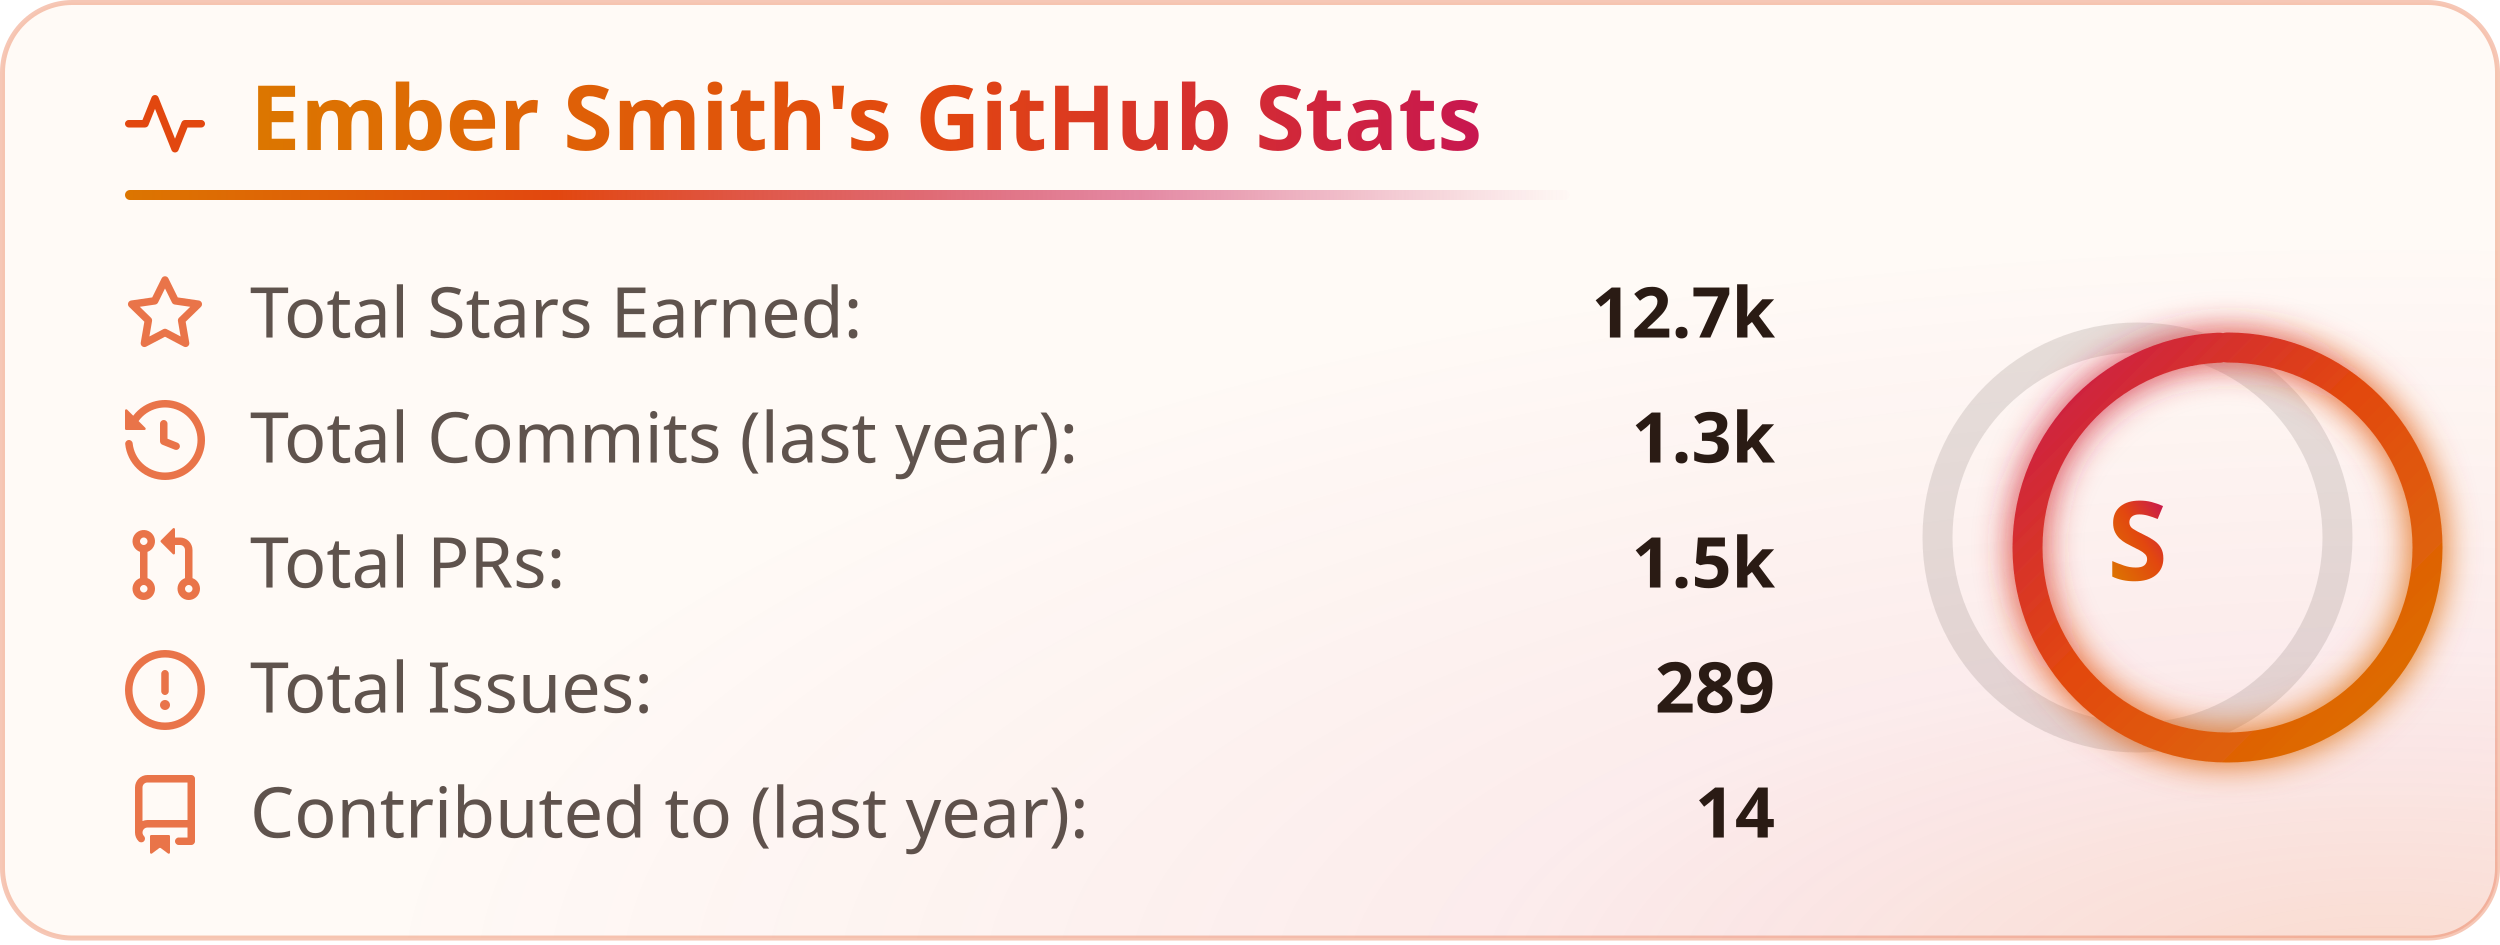
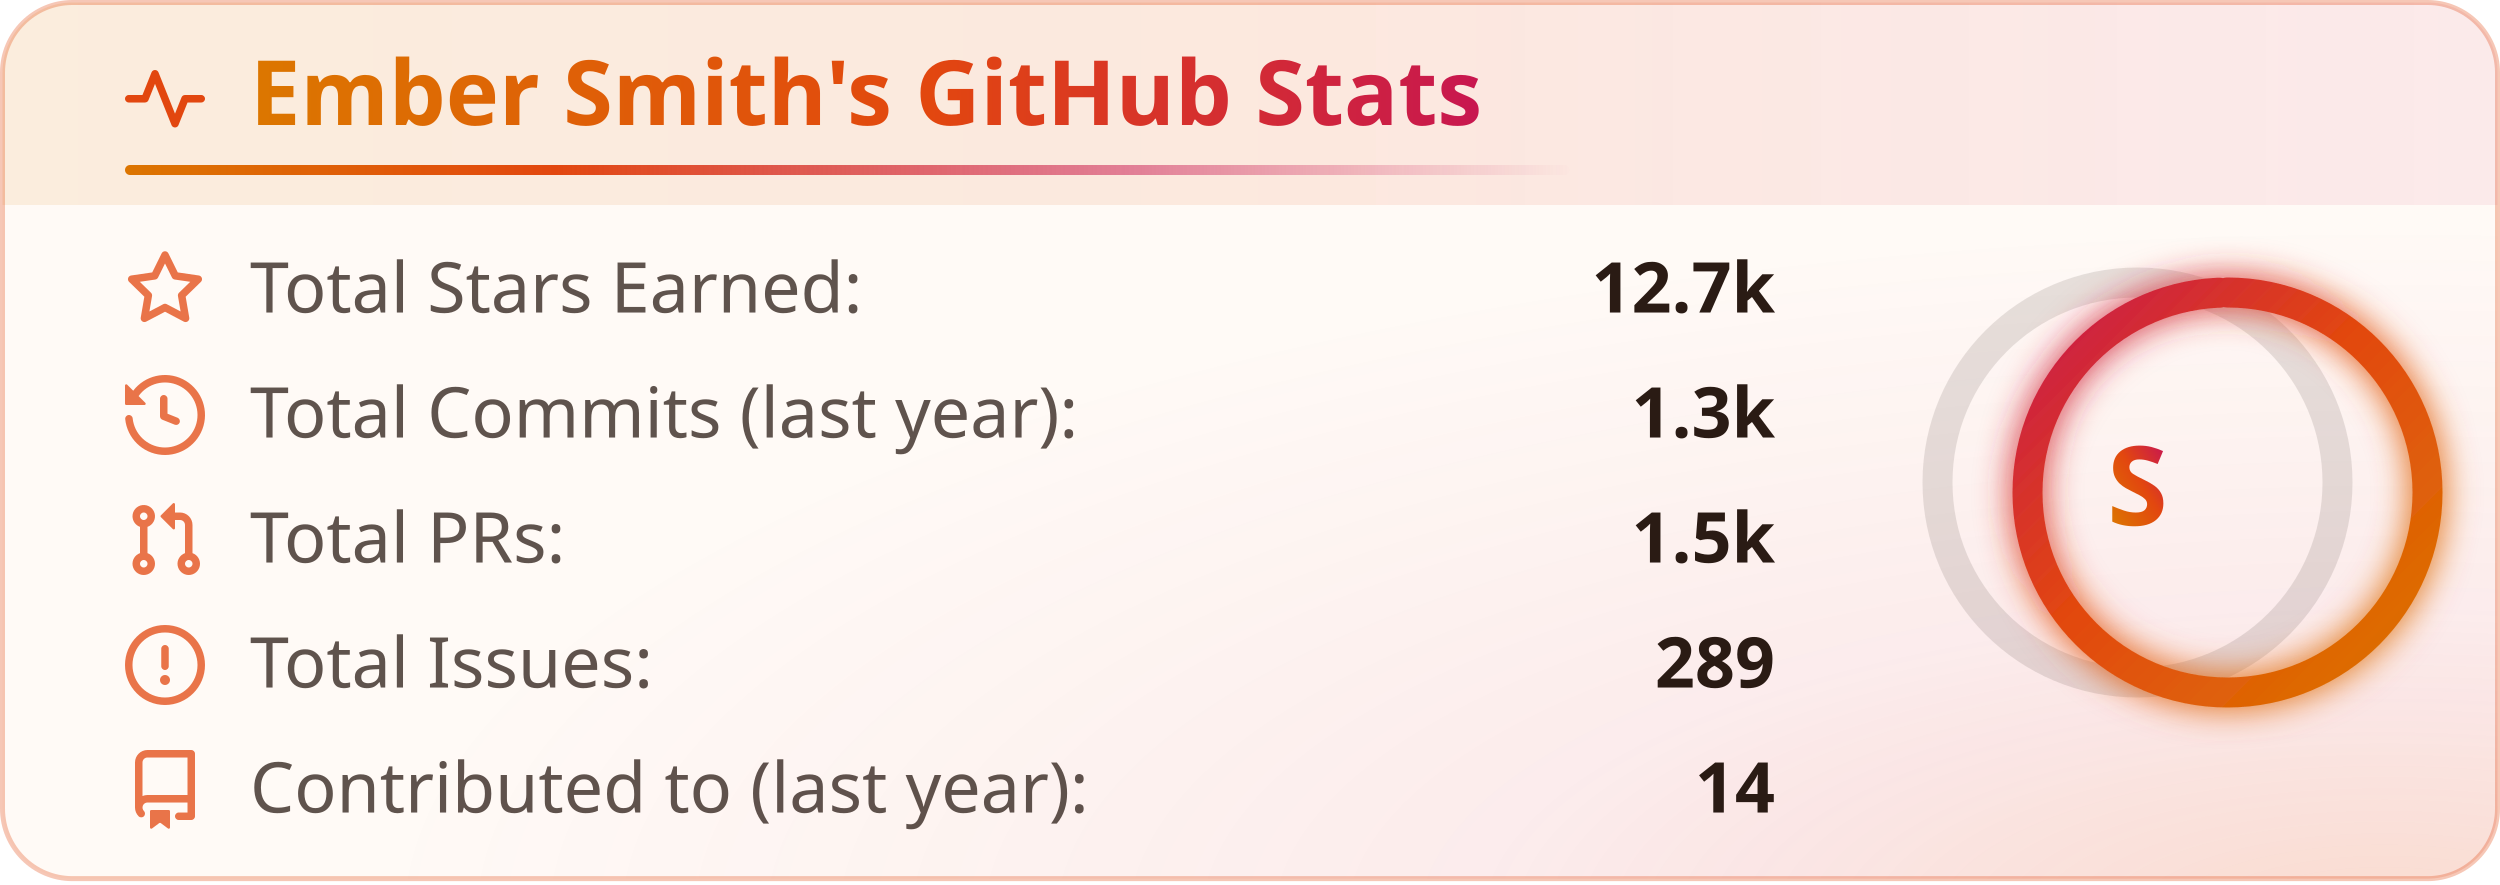
- <svg xmlns="http://www.w3.org/2000/svg" width="500" height="189" viewBox="0 0 500 189" fill="none" role="img" aria-labelledby="title-id desc-id">
+ <svg xmlns="http://www.w3.org/2000/svg" width="500" height="177" viewBox="0 0 500 177" fill="none" role="img" aria-labelledby="title-id desc-id">
  <style>
    .header {
      font: 600 18px 'Segoe UI', Ubuntu, "Helvetica Neue", Sans-Serif;
      fill: url(#heat);
      animation: fadeInAnimation 0.8s ease-in-out backwards;
    }
    /* The icon reads against the title rather than with it, so it keeps its own color. */
    .title-icon {
      fill: #e2470f;
      animation: fadeInAnimation 0.8s ease-in-out backwards;
    }
    .title-accent {
      transform-box: fill-box;
      transform-origin: left center;
      animation: trailAnimation 0.9s cubic-bezier(0.2, 0.7, 0.2, 1) 0.2s backwards;
    }
    @supports(-moz-appearance: auto) {
      /* Selector detects Firefox */
      .header {
        font-size: 15.5px;
      }
    }
    .stat {
      font: 400 14px 'Segoe UI', Ubuntu, "Helvetica Neue", Sans-Serif;
      fill: #2a1b14;
      font-variant-numeric: tabular-nums;
    }
    @supports(-moz-appearance: auto) {
      /* Selector detects Firefox */
      .stat {
        font-size: 12px;
      }
    }
    .stagger {
      animation: fadeInAnimation 0.3s ease-in-out backwards;
    }
    .rank-text {
      font: 700 22px 'Segoe UI', Ubuntu, "Helvetica Neue", Sans-Serif;
      fill: url(#heat-ring);
      transform: translate(-5px, 5px);
      animation: scaleInAnimation 0.3s ease-in-out backwards;
    }
    .rank-percentile-header {
      font-size: 14px;
    }
    .rank-percentile-text {
      font-size: 16px;
    }
    /* Labels recede so that the values read first. */
    .not_bold {
      font-weight: 400;
      opacity: 0.75;
    }
    .bold {
      font-weight: 600;
    }
    .icon {
      fill: #e2470f;
      opacity: 0.75;
      display: block;
    }
    .rank-circle-rim {
      stroke: #2a1b14;
      fill: none;
      stroke-width: 6;
      opacity: 0.12;
    }
    .rank-circle {
      stroke: url(#heat-ring);
      stroke-dasharray: 251.327;
      fill: none;
      stroke-width: 6;
      stroke-linecap: round;
      opacity: 1;
      transform-origin: -10px 8px;
      transform: rotate(-90deg);
      stroke-dashoffset: 1.612;
      animation: rankAnimation 0.8s backwards ease-in-out;
    }
    @keyframes rankAnimation {
      from {
        stroke-dashoffset: 251.327;
      }
      to {
        stroke-dashoffset: 1.612;
      }
    }
    /* A spark burns out at the top of its rise, so its resting frame is unlit. */
    .spark {
      fill: #dc7600;
      opacity: 0;
      animation: sparkAnimation 3.4s ease-out 3 backwards;
    }
    @keyframes sparkAnimation {
      0% {
        opacity: 0;
        transform: translateY(0);
      }
      15% {
        opacity: 1;
      }
      100% {
        opacity: 0;
        transform: translateY(-56px);
      }
    }
    @media (prefers-color-scheme: dark) {
      .heat-0 {
        stop-color: #ffd166;
      }
      .heat-1 {
        stop-color: #ff7a1a;
      }
      .heat-2 {
        stop-color: #ff2e63;
      }
      .glow-core {
        stop-color: #ff7a1a;
        stop-opacity: 0.42;
      }
      .glow-edge {
        stop-color: #ff2e63;
        stop-opacity: 0.147;
      }
+       .band-0 {
+         stop-color: #ffd166;
+         stop-opacity: 0.16;
+       }
+       .band-1 {
+         stop-color: #ff7a1a;
+         stop-opacity: 0.16;
+       }
+       .band-2 {
+         stop-color: #ff2e63;
+         stop-opacity: 0.112;
+       }
      .title-icon {
        fill: #ff7a1a;
      }
      .card-bg {
        fill: #16100d;
        stroke: #ff7a1a4d;
      }
      .stat {
        fill: #f7ede6;
      }
      .icon {
        fill: #ff7a1a;
      }
      .rank-circle-rim {
        stroke: #f7ede6;
      }
      .spark {
        fill: #ffd166;
      }
    }
    /* Animations */
    @keyframes scaleInAnimation {
      from {
        transform: translate(-5px, 5px) scale(0);
      }
      to {
        transform: translate(-5px, 5px) scale(1);
      }
    }
    @keyframes fadeInAnimation {
      from {
        opacity: 0;
      }
      to {
        opacity: 1;
      }
    }
    @keyframes trailAnimation {
      from {
        transform: scaleX(0);
      }
    }
    @media (prefers-reduced-motion: reduce) {
      * {
        animation-duration: 0s !important;
        animation-delay: 0s !important;
      }
    }
  </style>
  <defs>
    <linearGradient id="heat" x1="0" y1="0" x2="1" y2="0">
      <stop offset="0" class="heat-0" stop-color="#dc7600" />
      <stop offset="0.55" class="heat-1" stop-color="#e2470f" />
      <stop offset="1" class="heat-2" stop-color="#c8174f" />
    </linearGradient>
    <linearGradient id="heat-ring" x1="0" y1="1" x2="1" y2="0">
      <stop offset="0" class="heat-0" stop-color="#dc7600" />
      <stop offset="0.55" class="heat-1" stop-color="#e2470f" />
      <stop offset="1" class="heat-2" stop-color="#c8174f" />
    </linearGradient>
    <linearGradient id="heat-trail" x1="0" y1="0" x2="1" y2="0">
      <stop offset="0" class="heat-0" stop-color="#dc7600" />
      <stop offset="0.3" class="heat-1" stop-color="#e2470f" />
      <stop offset="0.7" class="heat-2" stop-color="#c8174f" stop-opacity="0.5" />
      <stop offset="1" class="heat-2" stop-color="#c8174f" stop-opacity="0" />
+     </linearGradient>
+     <linearGradient id="heat-band" x1="0" y1="0" x2="1" y2="0">
+       <stop offset="0" class="band-0" stop-color="#dc7600" stop-opacity="0.1" />
+       <stop offset="0.55" class="band-1" stop-color="#e2470f" stop-opacity="0.1" />
+       <stop offset="1" class="band-2" stop-color="#c8174f" stop-opacity="0.07" />
    </linearGradient>
    <radialGradient id="heat-glow" cx="0.95" cy="1.05" r="0.8">
      <stop offset="0" class="glow-core" stop-color="#e2470f" stop-opacity="0.17" />
      <stop offset="0.45" class="glow-edge" stop-color="#c8174f" stop-opacity="0.06" />
      <stop offset="1" class="heat-2" stop-color="#c8174f" stop-opacity="0" />
    </radialGradient>
    <filter id="heat-bloom" x="-50%" y="-50%" width="200%" height="200%">
      <feGaussianBlur stdDeviation="3.5" result="bloom" />
      <feMerge>
        <feMergeNode in="bloom" />
        <feMergeNode in="SourceGraphic" />
      </feMerge>
    </filter>
  </defs>
  <rect data-testid="card-bg" class="card-bg" x="0.5" y="0.5" rx="14" height="99%" width="499" stroke="#e2470f4d" fill="#fffaf6" stroke-opacity="1" />
  <rect data-testid="card-glow" x="0.5" y="0.5" rx="14" height="99%" width="499" fill="url(#heat-glow)" />
-   <g data-testid="card-title" transform="translate(25, 30)">
+   <path data-testid="title-band" d="M0.5 14.5a14 14 0 0 1 14 -14h471a14 14 0 0 1 14 14v26.5h-499z" fill="url(#heat-band)" />
+   <g data-testid="card-title" transform="translate(25, 25)">
    <g>
      <svg class="title-icon" x="0" y="-13" viewBox="0 0 16 16" version="1.1" width="16" height="16">
        <path d="M6 2c.306 0 .582.187.696.471L10 10.731l1.304-3.26A.751.751 0 0 1 12 7h3.25a.75.75 0 0 1 0 1.5h-2.742l-1.812 4.529a.751.751 0 0 1-1.392 0L6 4.769l-1.304 3.26A.751.751 0 0 1 4 8.5H.75a.75.75 0 0 1 0-1.5h2.742l1.812-4.529A.751.751 0 0 1 6 2Z" />
      </svg>
    </g>
    <g transform="translate(25, 0)">
      <text x="0" y="0" class="header" data-testid="header">Ember Smith's GitHub Stats</text>
    </g>
    <rect data-testid="title-accent" class="title-accent" x="0" y="8" width="288.9" height="2" rx="1" fill="url(#heat-trail)" />
  </g>
-   <g data-testid="main-card-body" transform="translate(0, 55)">
-     <g data-testid="rank-circle" transform="translate(437.5, 44.5)">
+   <g data-testid="main-card-body" transform="translate(0, 50)">
+     <g data-testid="rank-circle" transform="translate(437.5, 38.5)">
      <circle class="rank-circle-rim" cx="-10" cy="8" r="40" />
      <circle class="rank-circle" cx="-10" cy="8" r="40" filter="url(#heat-bloom)" />
      <g class="rank-text">
        <text x="-5" alignment-baseline="central" dominant-baseline="central" text-anchor="middle" y="3" data-testid="level-rank-icon">S</text>
      </g>
      <circle class="spark" cx="-36" cy="42" r="1.7" style="animation-delay: 0s" />
      <circle class="spark" cx="-20" cy="48" r="1.7" style="animation-delay: 1.1s" />
      <circle class="spark" cx="-6" cy="44" r="1.7" style="animation-delay: 2.2s" />
      <circle class="spark" cx="8" cy="50" r="1.7" style="animation-delay: 0.6s" />
      <circle class="spark" cx="20" cy="40" r="1.7" style="animation-delay: 1.7s" />
    </g>
    <svg x="0" y="0">
      <g>
        <g class="stagger" style="animation-delay: 120ms" transform="translate(25, 0)">
          <svg data-testid="icon" class="icon" viewBox="0 0 16 16" version="1.1" width="16" height="16">
            <path fill-rule="evenodd" d="M8 .25a.75.75 0 01.673.418l1.882 3.815 4.21.612a.75.75 0 01.416 1.279l-3.046 2.97.719 4.192a.75.75 0 01-1.088.791L8 12.347l-3.766 1.98a.75.75 0 01-1.088-.79l.72-4.194L.818 6.374a.75.75 0 01.416-1.28l4.21-.611L7.327.668A.75.75 0 018 .25zm0 2.445L6.615 5.5a.75.75 0 01-.564.41l-3.097.45 2.24 2.184a.75.75 0 01.216.664l-.528 3.084 2.769-1.456a.75.75 0 01.698 0l2.77 1.456-.53-3.084a.75.75 0 01.216-.664l2.24-2.183-3.096-.45a.75.75 0 01-.564-.41L8 2.694v.001z" />
          </svg>
          <text class="stat not_bold" x="25" y="12.5">Total Stars Earned:</text>
          <text class="stat bold" x="330" text-anchor="end" y="12.5" data-testid="stars">12.7k</text>
        </g>
      </g>
      <g transform="translate(0, 25)">
        <g class="stagger" style="animation-delay: 160ms" transform="translate(25, 0)">
          <svg data-testid="icon" class="icon" viewBox="0 0 16 16" version="1.1" width="16" height="16">
            <path fill-rule="evenodd" d="M1.643 3.143L.427 1.927A.25.25 0 000 2.104V5.75c0 .138.112.25.25.25h3.646a.25.25 0 00.177-.427L2.715 4.215a6.5 6.5 0 11-1.18 4.458.75.75 0 10-1.493.154 8.001 8.001 0 101.6-5.684zM7.75 4a.75.75 0 01.75.75v2.992l2.028.812a.75.75 0 01-.557 1.392l-2.5-1A.75.75 0 017 8.25v-3.5A.75.75 0 017.75 4z" />
          </svg>
          <text class="stat not_bold" x="25" y="12.5">Total Commits (last year):</text>
          <text class="stat bold" x="330" text-anchor="end" y="12.5" data-testid="commits">1.3k</text>
        </g>
      </g>
      <g transform="translate(0, 50)">
        <g class="stagger" style="animation-delay: 200ms" transform="translate(25, 0)">
          <svg data-testid="icon" class="icon" viewBox="0 0 16 16" version="1.1" width="16" height="16">
            <path fill-rule="evenodd" d="M7.177 3.073L9.573.677A.25.25 0 0110 .854v4.792a.25.25 0 01-.427.177L7.177 3.427a.25.25 0 010-.354zM3.75 2.5a.75.75 0 100 1.5.75.75 0 000-1.5zm-2.25.75a2.25 2.25 0 113 2.122v5.256a2.251 2.251 0 11-1.5 0V5.372A2.25 2.25 0 011.5 3.25zM11 2.5h-1V4h1a1 1 0 011 1v5.628a2.251 2.251 0 101.5 0V5A2.5 2.5 0 0011 2.5zm1 10.25a.75.75 0 111.5 0 .75.75 0 01-1.5 0zM3.75 12a.75.75 0 100 1.5.75.75 0 000-1.5z" />
          </svg>
          <text class="stat not_bold" x="25" y="12.5">Total PRs:</text>
          <text class="stat bold" x="330" text-anchor="end" y="12.5" data-testid="prs">1.5k</text>
        </g>
      </g>
      <g transform="translate(0, 75)">
        <g class="stagger" style="animation-delay: 240ms" transform="translate(25, 0)">
          <svg data-testid="icon" class="icon" viewBox="0 0 16 16" version="1.1" width="16" height="16">
            <path fill-rule="evenodd" d="M8 1.5a6.5 6.5 0 100 13 6.5 6.5 0 000-13zM0 8a8 8 0 1116 0A8 8 0 010 8zm9 3a1 1 0 11-2 0 1 1 0 012 0zm-.25-6.25a.75.75 0 00-1.5 0v3.5a.75.75 0 001.5 0v-3.5z" />
          </svg>
          <text class="stat not_bold" x="25" y="12.5">Total Issues:</text>
          <text class="stat bold" x="330" text-anchor="end" y="12.5" data-testid="issues">289</text>
        </g>
      </g>
      <g transform="translate(0, 100)">
        <g class="stagger" style="animation-delay: 280ms" transform="translate(25, 0)">
          <svg data-testid="icon" class="icon" viewBox="0 0 16 16" version="1.1" width="16" height="16">
            <path fill-rule="evenodd" d="M2 2.5A2.5 2.5 0 014.5 0h8.75a.75.75 0 01.75.75v12.5a.75.75 0 01-.75.75h-2.5a.75.75 0 110-1.5h1.75v-2h-8a1 1 0 00-.714 1.7.75.75 0 01-1.072 1.05A2.495 2.495 0 012 11.5v-9zm10.5-1V9h-8c-.356 0-.694.074-1 .208V2.5a1 1 0 011-1h8zM5 12.25v3.25a.25.25 0 00.4.2l1.45-1.087a.25.25 0 01.3 0L8.6 15.7a.25.25 0 00.4-.2v-3.25a.25.25 0 00-.25-.25h-3.5a.25.25 0 00-.25.25z" />
          </svg>
          <text class="stat not_bold" x="25" y="12.5">Contributed to (last year):</text>
          <text class="stat bold" x="330" text-anchor="end" y="12.5" data-testid="contributed_to">14</text>
        </g>
      </g>
    </svg>
  </g>
</svg>
